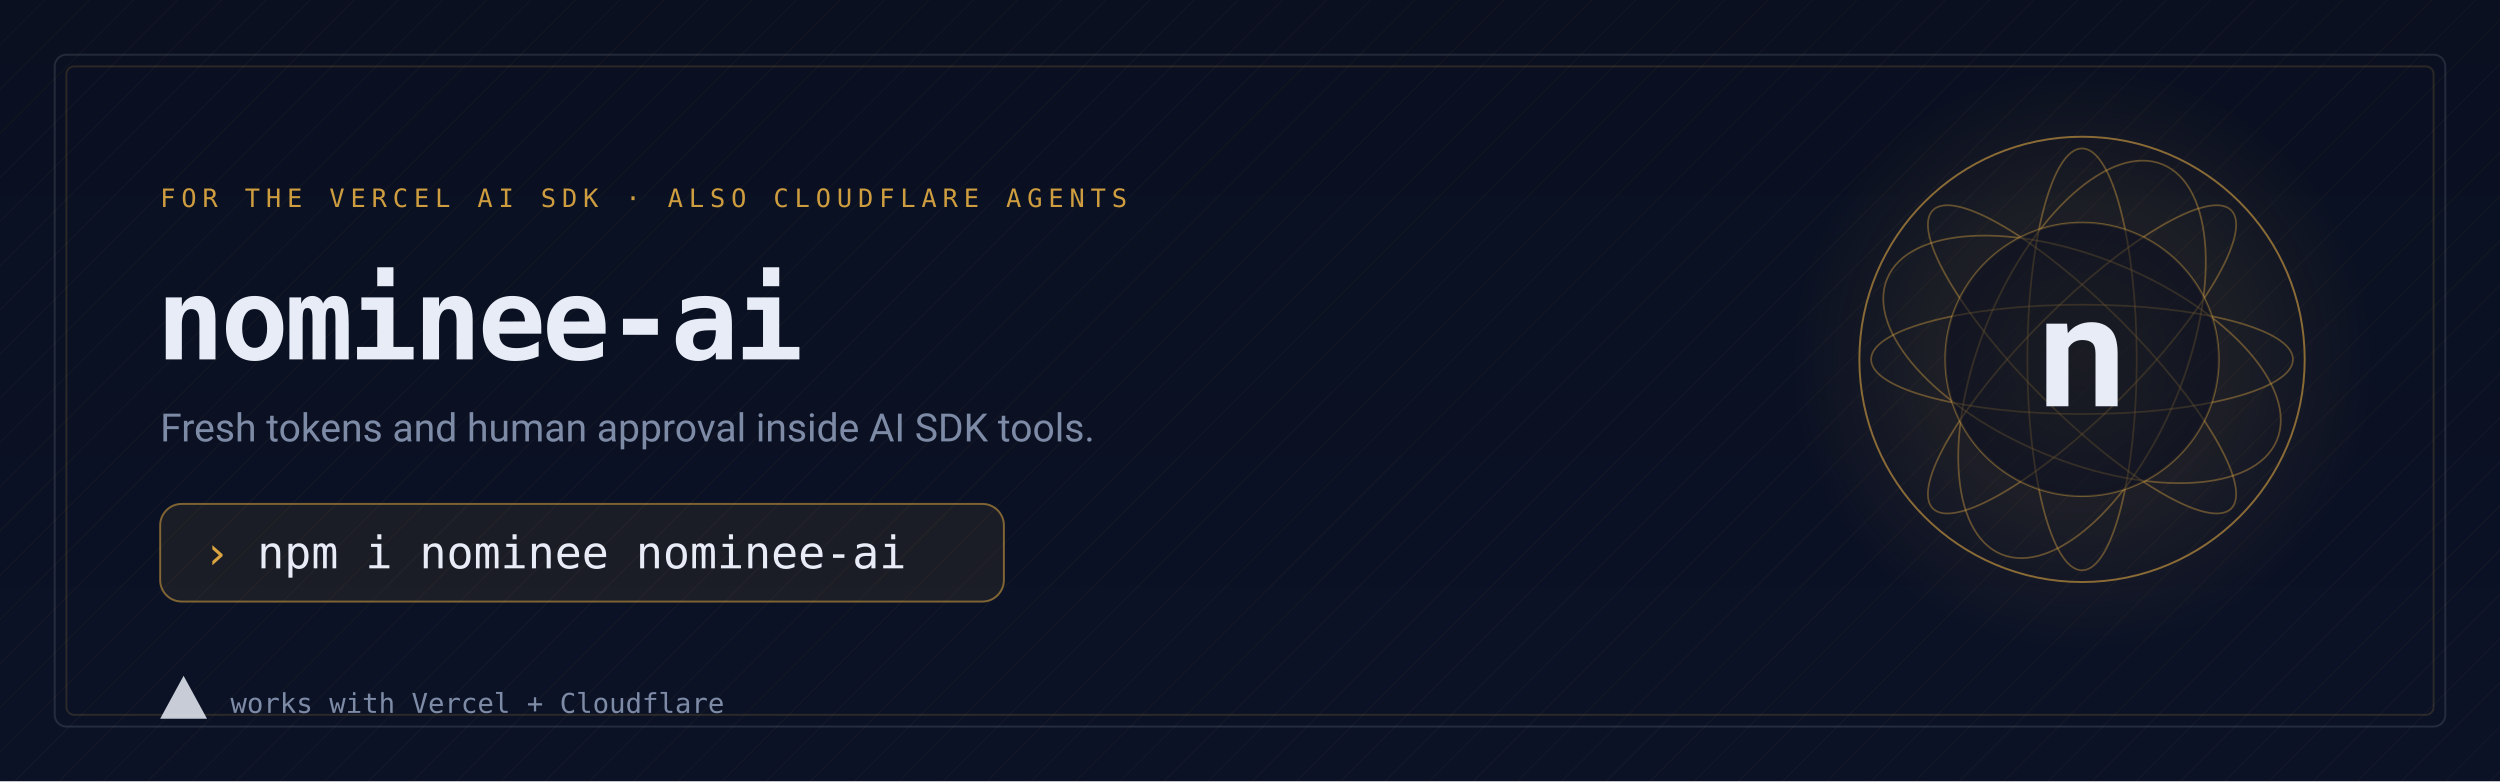
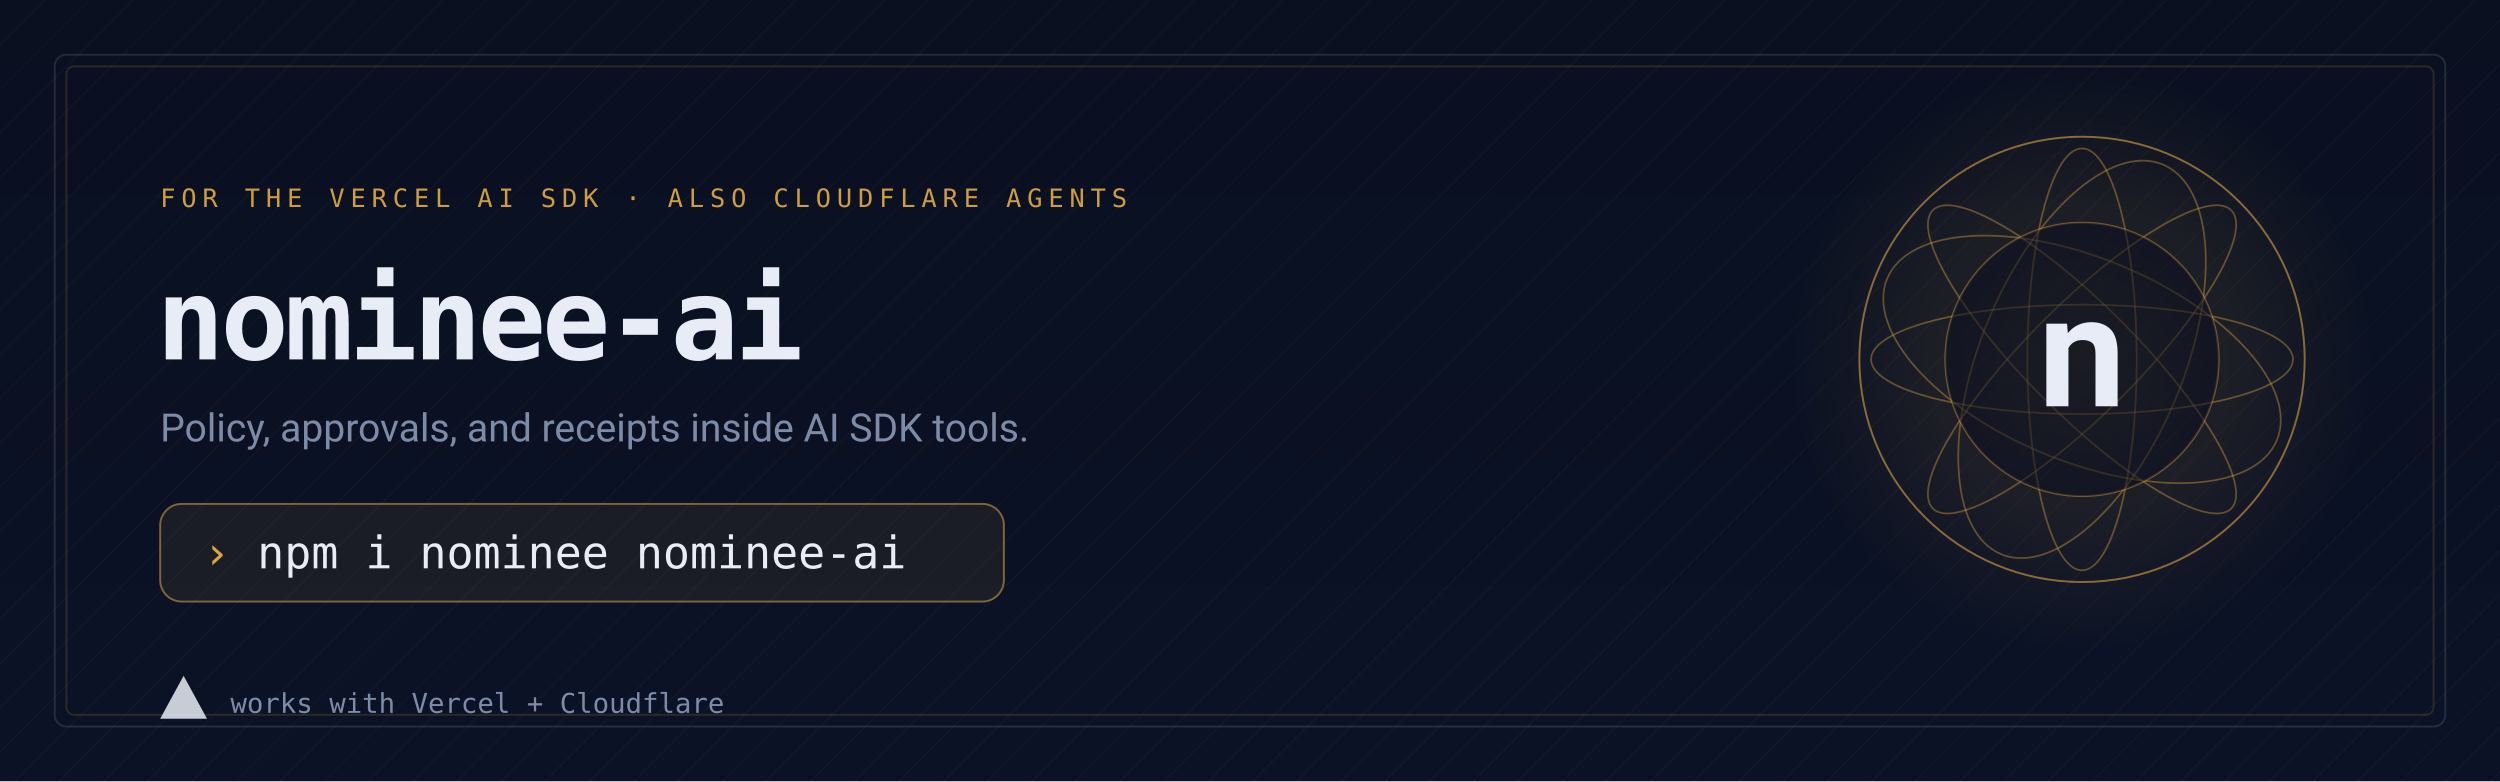
<svg xmlns="http://www.w3.org/2000/svg" width="1280" height="400" viewBox="0 0 1280 400" fill="none" role="img" aria-label="nominee-ai — FOR THE VERCEL AI SDK · ALSO CLOUDFLARE AGENTS">
  <defs>
    <linearGradient id="bg" x1="0" y1="0" x2="0" y2="400" gradientUnits="userSpaceOnUse">
      <stop offset="0" stop-color="#0A1020" />
      <stop offset="1" stop-color="#0B1226" />
    </linearGradient>
    <radialGradient id="glow" cx="0.5" cy="0.5" r="0.5">
      <stop offset="0" stop-color="#D9A441" stop-opacity="0.18" />
      <stop offset="1" stop-color="#D9A441" stop-opacity="0" />
    </radialGradient>
    <pattern id="engrave" width="16" height="16" patternUnits="userSpaceOnUse" patternTransform="rotate(45)">
      <line x1="0" y1="0" x2="0" y2="16" stroke="#D9A441" stroke-opacity="0.045" stroke-width="1" />
    </pattern>
    <style>
      .sans { font-family: ui-sans-serif, system-ui, -apple-system, "Segoe UI", Roboto, Helvetica, Arial, sans-serif; }
      .mono { font-family: ui-monospace, "SF Mono", SFMono-Regular, Menlo, Consolas, monospace; }
    </style>
  </defs>
  <rect width="1280" height="400" fill="url(#bg)" />
  <rect width="1280" height="400" fill="url(#engrave)" />
  <rect x="28" y="28" width="1224" height="344" rx="6" fill="none" stroke="#E8ECF6" stroke-opacity="0.12" />
  <rect x="34" y="34" width="1212" height="332" rx="4" fill="none" stroke="#D9A441" stroke-opacity="0.16" />
  <g transform="translate(1066 184)">
    <circle r="150" fill="url(#glow)" />
    <g fill="none" stroke="#D9A441" stroke-opacity="0.4" stroke-width="0.9">
      <ellipse rx="108" ry="28" transform="rotate(0)" />
      <ellipse rx="108" ry="28" transform="rotate(45)" />
      <ellipse rx="108" ry="28" transform="rotate(90)" />
      <ellipse rx="108" ry="28" transform="rotate(135)" />
      <ellipse rx="108" ry="52" transform="rotate(22.5)" />
      <ellipse rx="108" ry="52" transform="rotate(112.5)" />
    </g>
    <circle r="114" fill="none" stroke="#D9A441" stroke-opacity="0.6" />
    <circle r="70" fill="none" stroke="#D9A441" stroke-opacity="0.45" />
    <circle r="70" fill="#0A1020" fill-opacity="0.55" />
    <text class="sans" x="0" y="24" text-anchor="middle" font-size="80" font-weight="600" fill="#E8ECF6" letter-spacing="-2">n</text>
  </g>
  <text class="mono" x="82" y="106" font-size="13" letter-spacing="3" fill="#D9A441" fill-opacity="0.95">FOR THE VERCEL AI SDK · ALSO CLOUDFLARE AGENTS</text>
  <text class="mono" x="80" y="184" font-size="58" font-weight="600" letter-spacing="-2" fill="#E8ECF6">nominee-ai</text>
-   <text class="sans" x="82" y="226" font-size="20" fill="#7E8BA6">Fresh tokens and human approval inside AI SDK tools.</text>
+   <text class="sans" x="82" y="226" font-size="20" fill="#7E8BA6">Policy, approvals, and receipts inside AI SDK tools.</text>
  <g transform="translate(82 258)">
    <rect width="432" height="50" rx="11" fill="#D9A441" fill-opacity="0.08" stroke="#D9A441" stroke-opacity="0.55" />
    <text class="mono" x="22" y="33" font-size="23" fill="#E8ECF6">
      <tspan fill="#D9A441">›</tspan>  npm i nominee nominee-ai</text>
  </g>
  <g transform="translate(82 352)">
    <path d="M0 16 L12 -6 L24 16 Z" fill="#E8ECF6" fill-opacity="0.85" />
    <text class="mono" x="36" y="13" font-size="14" fill="#7E8BA6">works with Vercel + Cloudflare</text>
  </g>
</svg>
